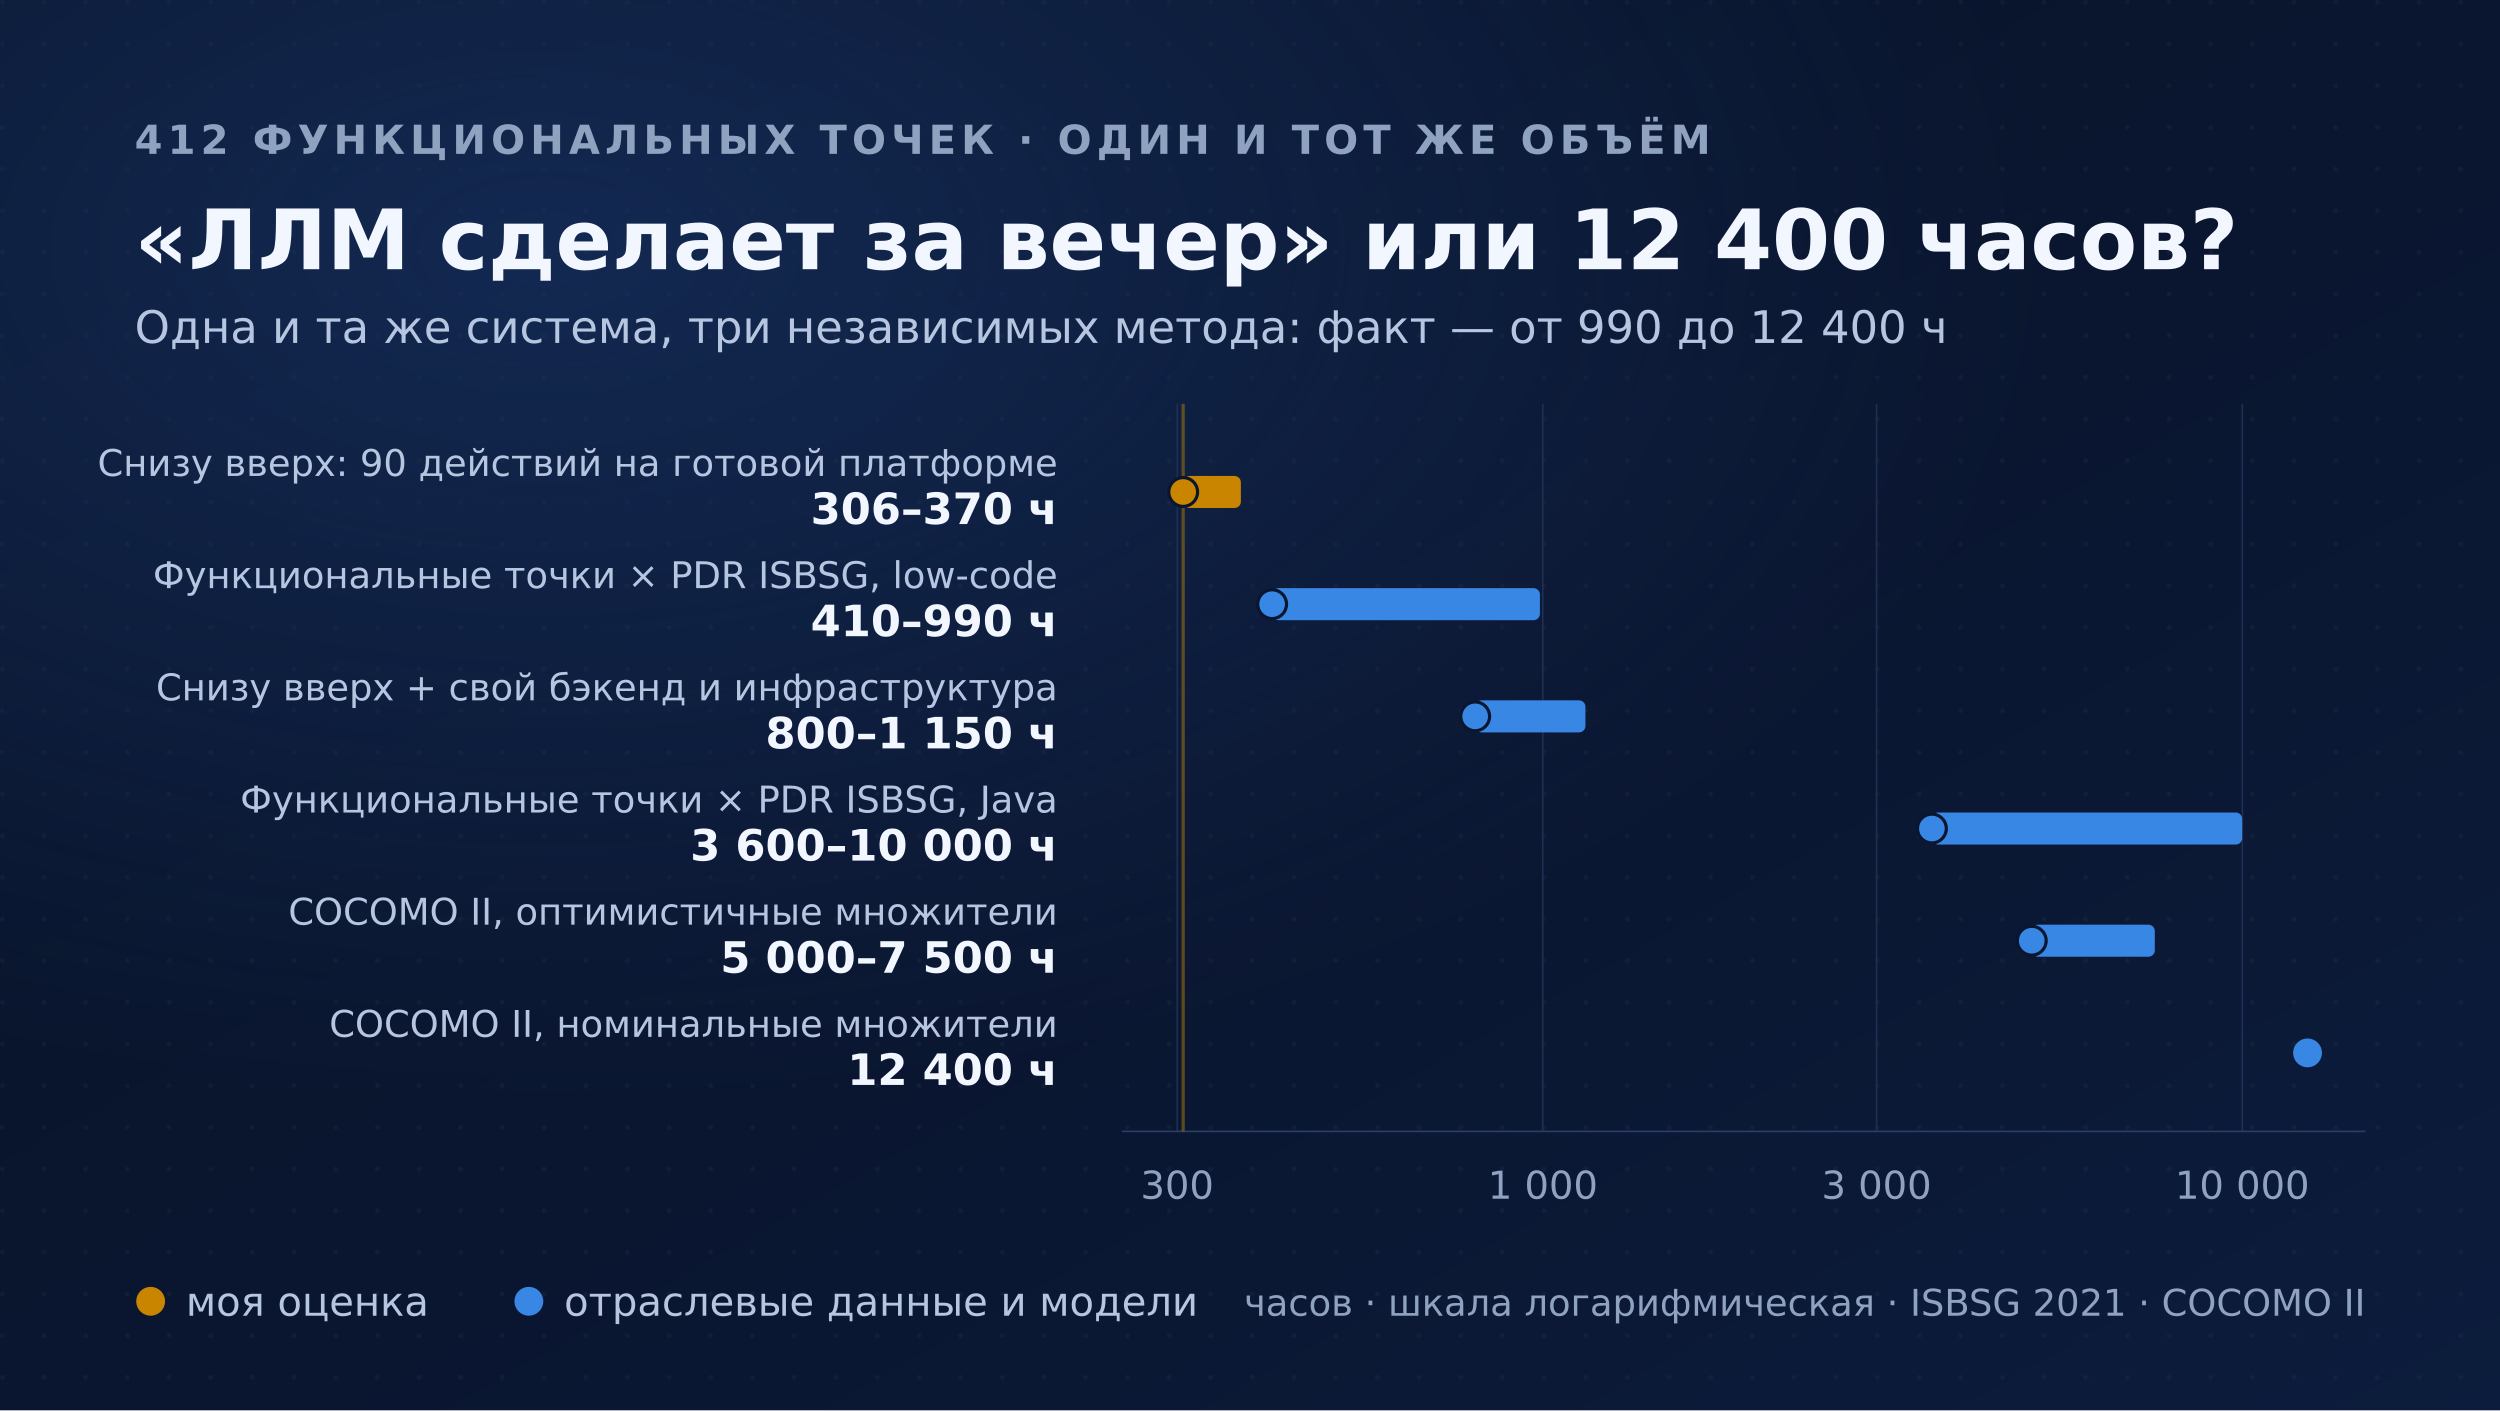
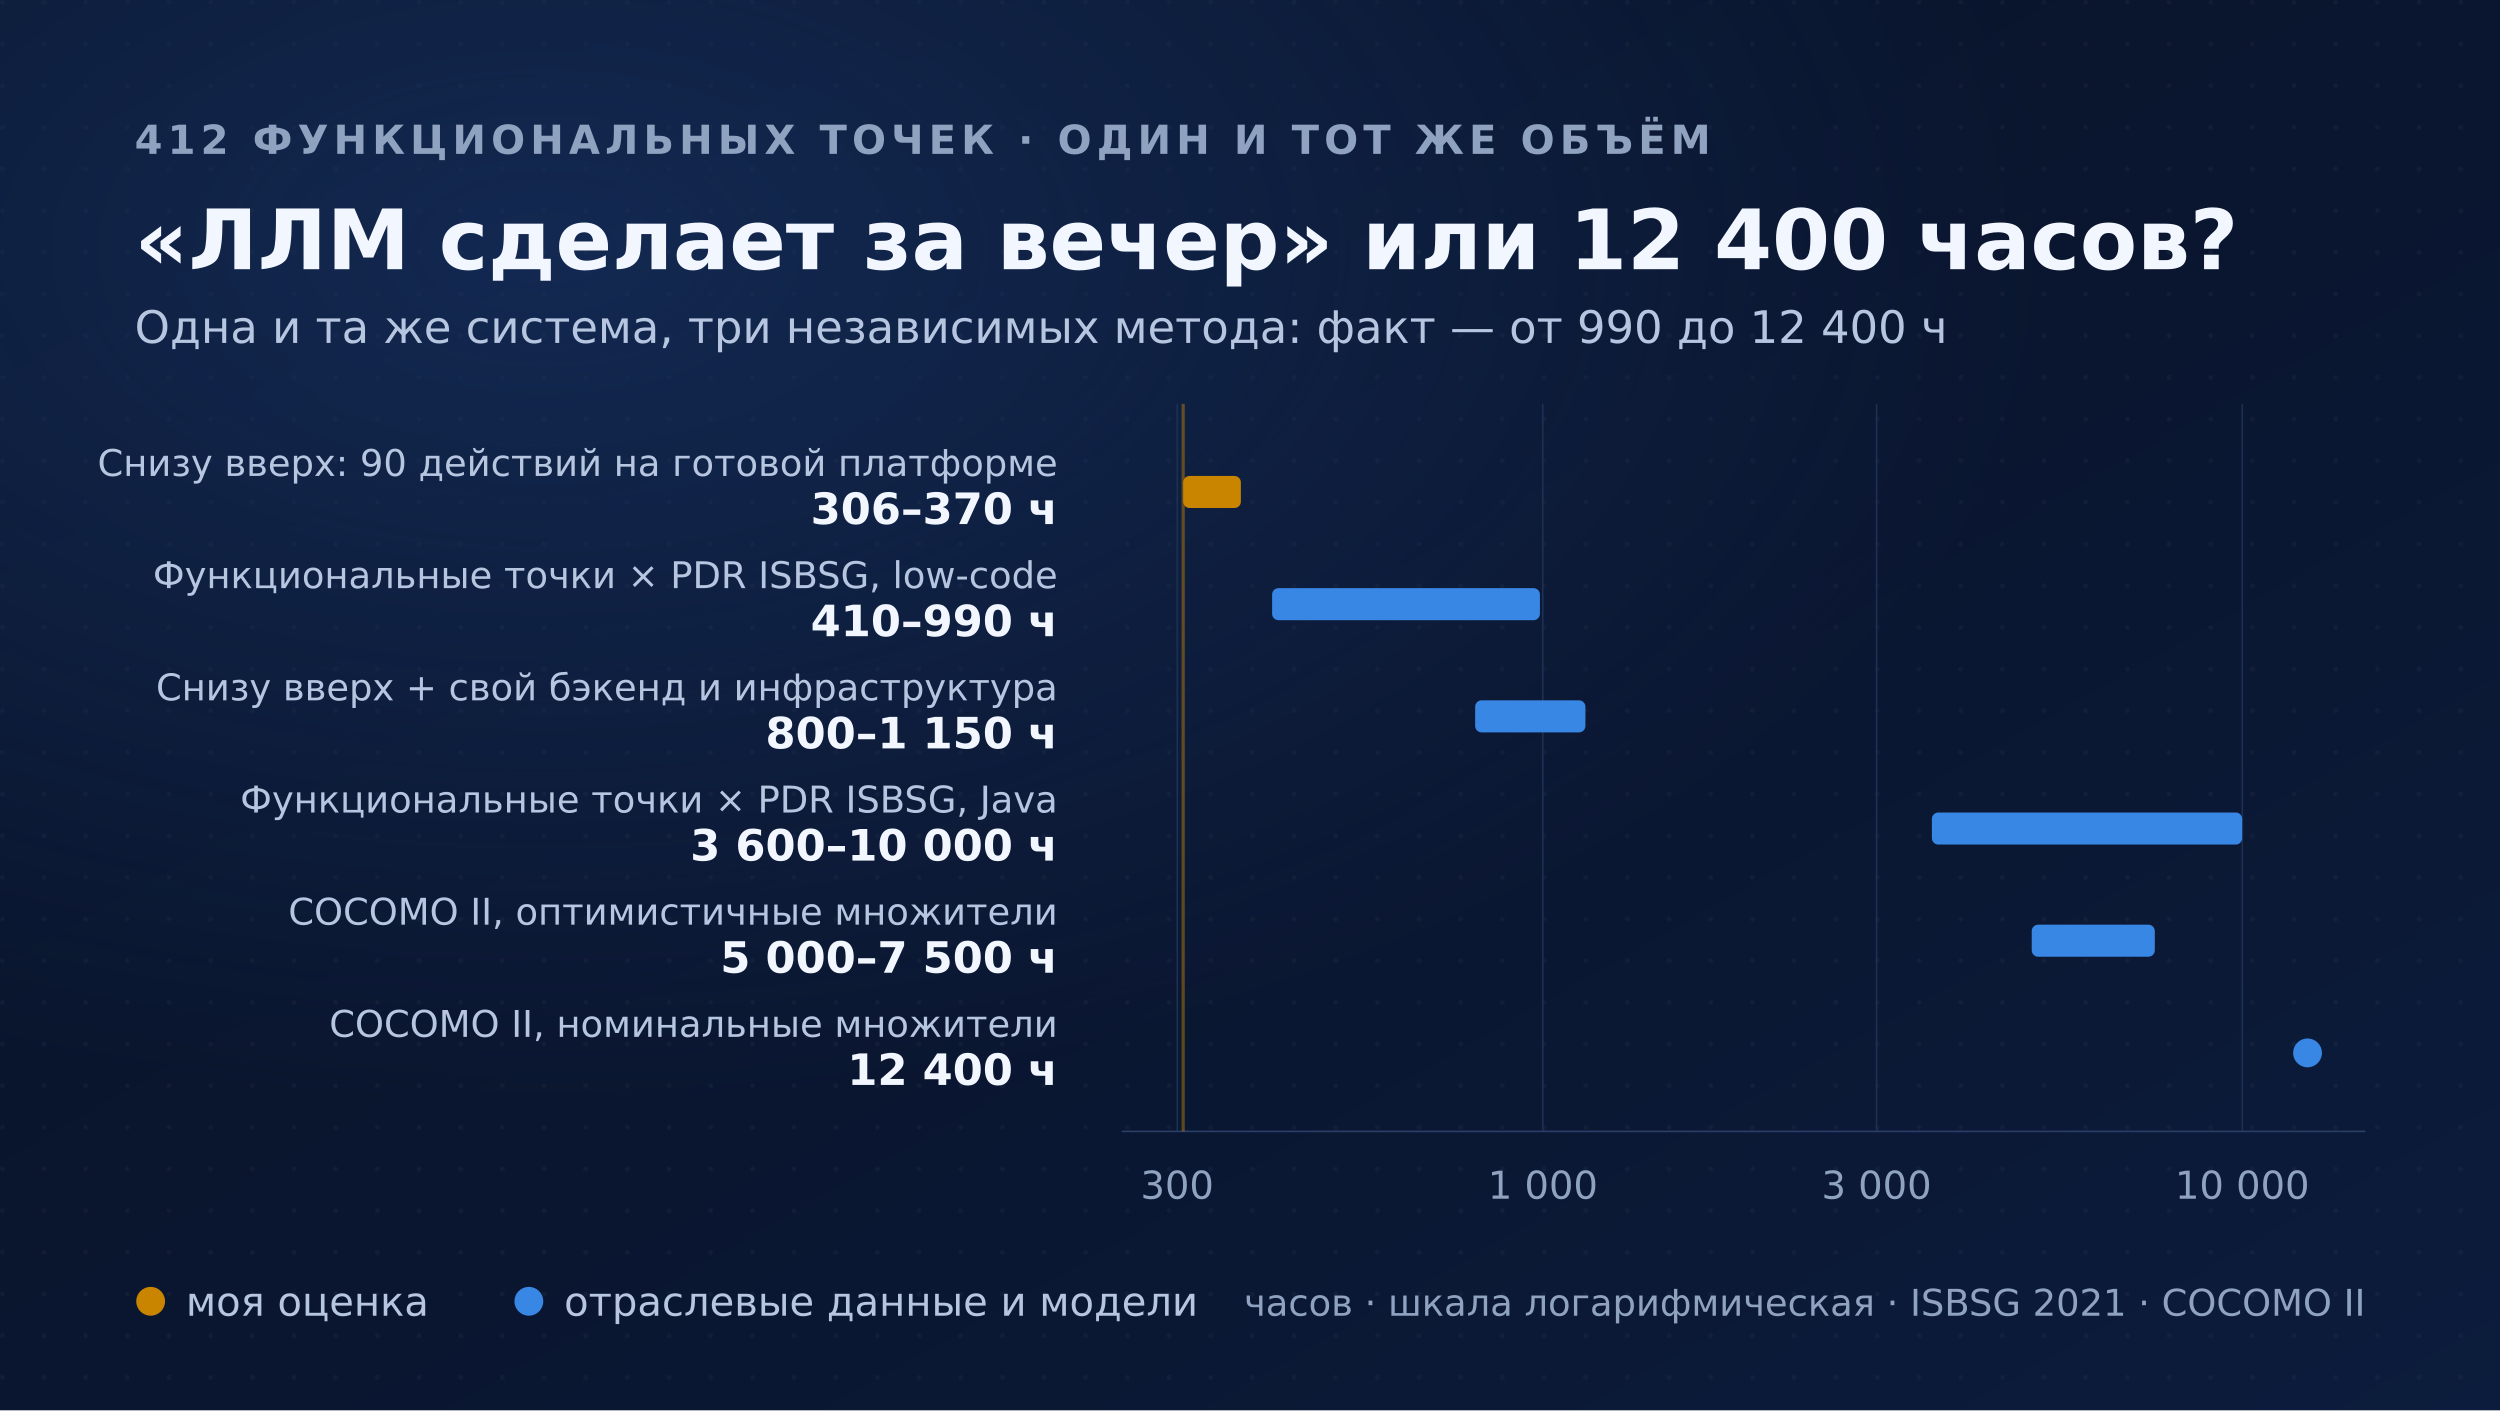
<svg xmlns="http://www.w3.org/2000/svg" width="1560" height="880" viewBox="0 0 1560 880">
  <defs>
    <linearGradient id="bg" x1="0" y1="0" x2="1" y2="1">
      <stop offset="0" stop-color="#081226" />
      <stop offset="0.55" stop-color="#0a1630" />
      <stop offset="1" stop-color="#0c1c3c" />
    </linearGradient>
    <radialGradient id="glow" cx="0.22" cy="0.18" r="0.6">
      <stop offset="0" stop-color="#1b3a72" stop-opacity="0.55" />
      <stop offset="1" stop-color="#1b3a72" stop-opacity="0" />
    </radialGradient>
    <pattern id="dots" width="26" height="26" patternUnits="userSpaceOnUse">
      <circle cx="1.5" cy="1.5" r="1.5" fill="#ffffff" fill-opacity="0.035" />
    </pattern>
  </defs>
  <rect width="1560" height="880" fill="url(#bg)" />
  <rect width="1560" height="880" fill="url(#dots)" />
  <rect width="1560" height="880" fill="url(#glow)" />
  <text x="84" y="96" font-family="DejaVu Sans, sans-serif" font-size="25" font-weight="700" fill="#8fa2c0" text-anchor="start" letter-spacing="3.2">412 ФУНКЦИОНАЛЬНЫХ ТОЧЕК · ОДИН И ТОТ ЖЕ ОБЪЁМ</text>
  <text x="84" y="168" font-family="DejaVu Sans, sans-serif" font-size="52" font-weight="700" fill="#f2f6ff" text-anchor="start">«ЛЛМ сделает за вечер» или 12 400 часов?</text>
  <text x="84" y="214" font-family="DejaVu Sans, sans-serif" font-size="28" font-weight="400" fill="#b7c6e0" text-anchor="start">Одна и та же система, три независимых метода: факт — от 990 до 12 400 ч</text>
  <line x1="734.6" y1="252" x2="734.6" y2="706" stroke="#1d2f52" stroke-width="1" />
  <line x1="962.7" y1="252" x2="962.7" y2="706" stroke="#1d2f52" stroke-width="1" />
  <line x1="1171.0" y1="252" x2="1171.0" y2="706" stroke="#1d2f52" stroke-width="1" />
  <line x1="1399.2" y1="252" x2="1399.2" y2="706" stroke="#1d2f52" stroke-width="1" />
  <line x1="700" y1="706" x2="1476" y2="706" stroke="#2a3f68" stroke-width="1" />
  <line x1="738.3" y1="252" x2="738.3" y2="706" stroke="#c98500" stroke-width="2" stroke-opacity="0.45" />
  <text x="660" y="297" font-family="DejaVu Sans, sans-serif" font-size="23" font-weight="400" fill="#b7c6e0" text-anchor="end">Снизу вверх: 90 действий на готовой платформе</text>
  <text x="660" y="327" font-family="DejaVu Sans, sans-serif" font-size="27" font-weight="700" fill="#f2f6ff" text-anchor="end">306–370 ч</text>
  <rect x="738.3" y="297" width="36.0" height="20" rx="4" fill="#c98500" />
-   <circle cx="738.3" cy="307" r="9" fill="#c98500" stroke="#0a1630" stroke-width="2" />
  <text x="660" y="367" font-family="DejaVu Sans, sans-serif" font-size="23" font-weight="400" fill="#b7c6e0" text-anchor="end">Функциональные точки × PDR ISBSG, low-code</text>
  <text x="660" y="397" font-family="DejaVu Sans, sans-serif" font-size="27" font-weight="700" fill="#f2f6ff" text-anchor="end">410–990 ч</text>
  <rect x="793.8" y="367" width="167.1" height="20" rx="4" fill="#3987e5" />
-   <circle cx="793.8" cy="377" r="9" fill="#3987e5" stroke="#0a1630" stroke-width="2" />
  <text x="660" y="437" font-family="DejaVu Sans, sans-serif" font-size="23" font-weight="400" fill="#b7c6e0" text-anchor="end">Снизу вверх + свой бэкенд и инфраструктура</text>
  <text x="660" y="467" font-family="DejaVu Sans, sans-serif" font-size="27" font-weight="700" fill="#f2f6ff" text-anchor="end">800–1 150 ч</text>
  <rect x="920.5" y="437" width="68.8" height="20" rx="4" fill="#3987e5" />
-   <circle cx="920.5" cy="447" r="9" fill="#3987e5" stroke="#0a1630" stroke-width="2" />
  <text x="660" y="507" font-family="DejaVu Sans, sans-serif" font-size="23" font-weight="400" fill="#b7c6e0" text-anchor="end">Функциональные точки × PDR ISBSG, Java</text>
  <text x="660" y="537" font-family="DejaVu Sans, sans-serif" font-size="27" font-weight="700" fill="#f2f6ff" text-anchor="end">3 600–10 000 ч</text>
  <rect x="1205.5" y="507" width="193.6" height="20" rx="4" fill="#3987e5" />
-   <circle cx="1205.5" cy="517" r="9" fill="#3987e5" stroke="#0a1630" stroke-width="2" />
  <text x="660" y="577" font-family="DejaVu Sans, sans-serif" font-size="23" font-weight="400" fill="#b7c6e0" text-anchor="end">COCOMO II, оптимистичные множители</text>
  <text x="660" y="607" font-family="DejaVu Sans, sans-serif" font-size="27" font-weight="700" fill="#f2f6ff" text-anchor="end">5 000–7 500 ч</text>
  <rect x="1267.8" y="577" width="76.8" height="20" rx="4" fill="#3987e5" />
-   <circle cx="1267.8" cy="587" r="9" fill="#3987e5" stroke="#0a1630" stroke-width="2" />
  <text x="660" y="647" font-family="DejaVu Sans, sans-serif" font-size="23" font-weight="400" fill="#b7c6e0" text-anchor="end">COCOMO II, номинальные множители</text>
  <text x="660" y="677" font-family="DejaVu Sans, sans-serif" font-size="27" font-weight="700" fill="#f2f6ff" text-anchor="end">12 400 ч</text>
  <circle cx="1439.9" cy="657" r="9" fill="#3987e5" />
  <text x="734.555" y="748" font-family="DejaVu Sans, sans-serif" font-size="24" font-weight="400" fill="#8fa2c0" text-anchor="middle">300</text>
  <text x="962.744" y="748" font-family="DejaVu Sans, sans-serif" font-size="24" font-weight="400" fill="#8fa2c0" text-anchor="middle">1 000</text>
  <text x="1170.964" y="748" font-family="DejaVu Sans, sans-serif" font-size="24" font-weight="400" fill="#8fa2c0" text-anchor="middle">3 000</text>
  <text x="1399.152" y="748" font-family="DejaVu Sans, sans-serif" font-size="24" font-weight="400" fill="#8fa2c0" text-anchor="middle">10 000</text>
  <circle cx="94" cy="812" r="9" fill="#c98500" />
  <text x="116" y="821" font-family="DejaVu Sans, sans-serif" font-size="25" font-weight="400" fill="#b7c6e0" text-anchor="start">моя оценка</text>
  <circle cx="330" cy="812" r="9" fill="#3987e5" />
  <text x="352" y="821" font-family="DejaVu Sans, sans-serif" font-size="25" font-weight="400" fill="#b7c6e0" text-anchor="start">отраслевые данные и модели</text>
  <text x="1476" y="821" font-family="DejaVu Sans, sans-serif" font-size="23" font-weight="400" fill="#8fa2c0" text-anchor="end">часов · шкала логарифмическая · ISBSG 2021 · COCOMO II</text>
</svg>
